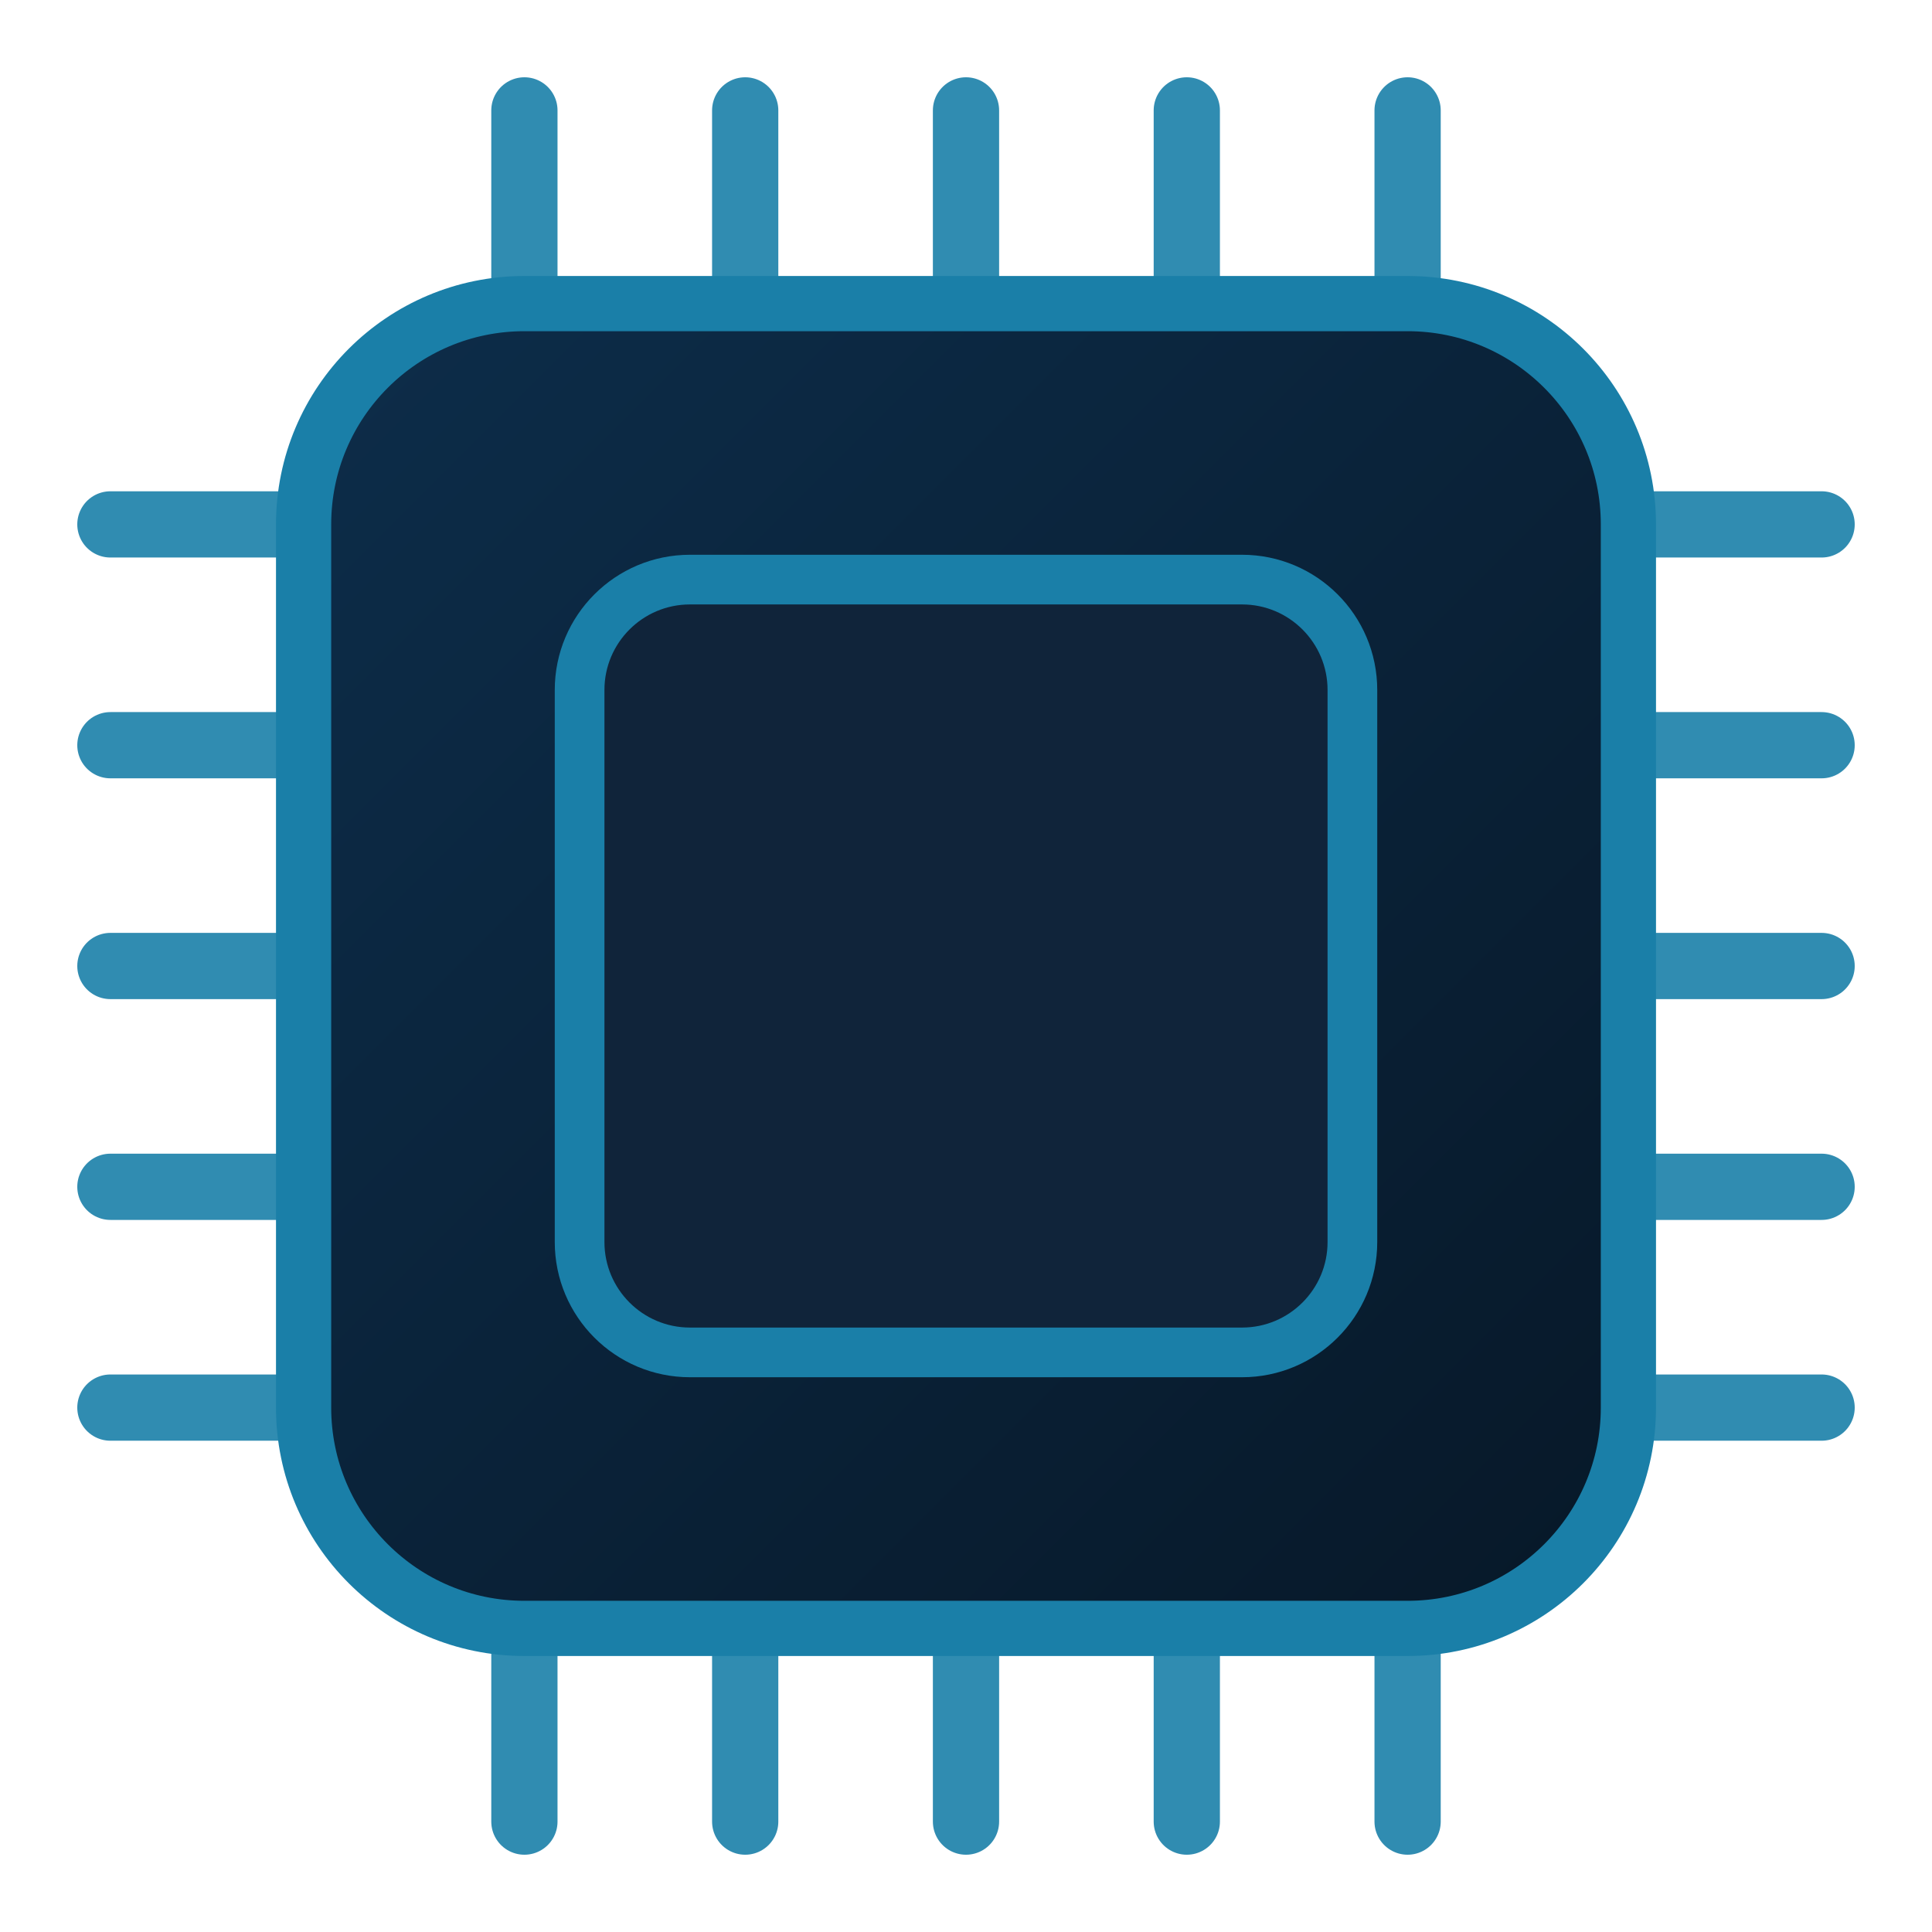
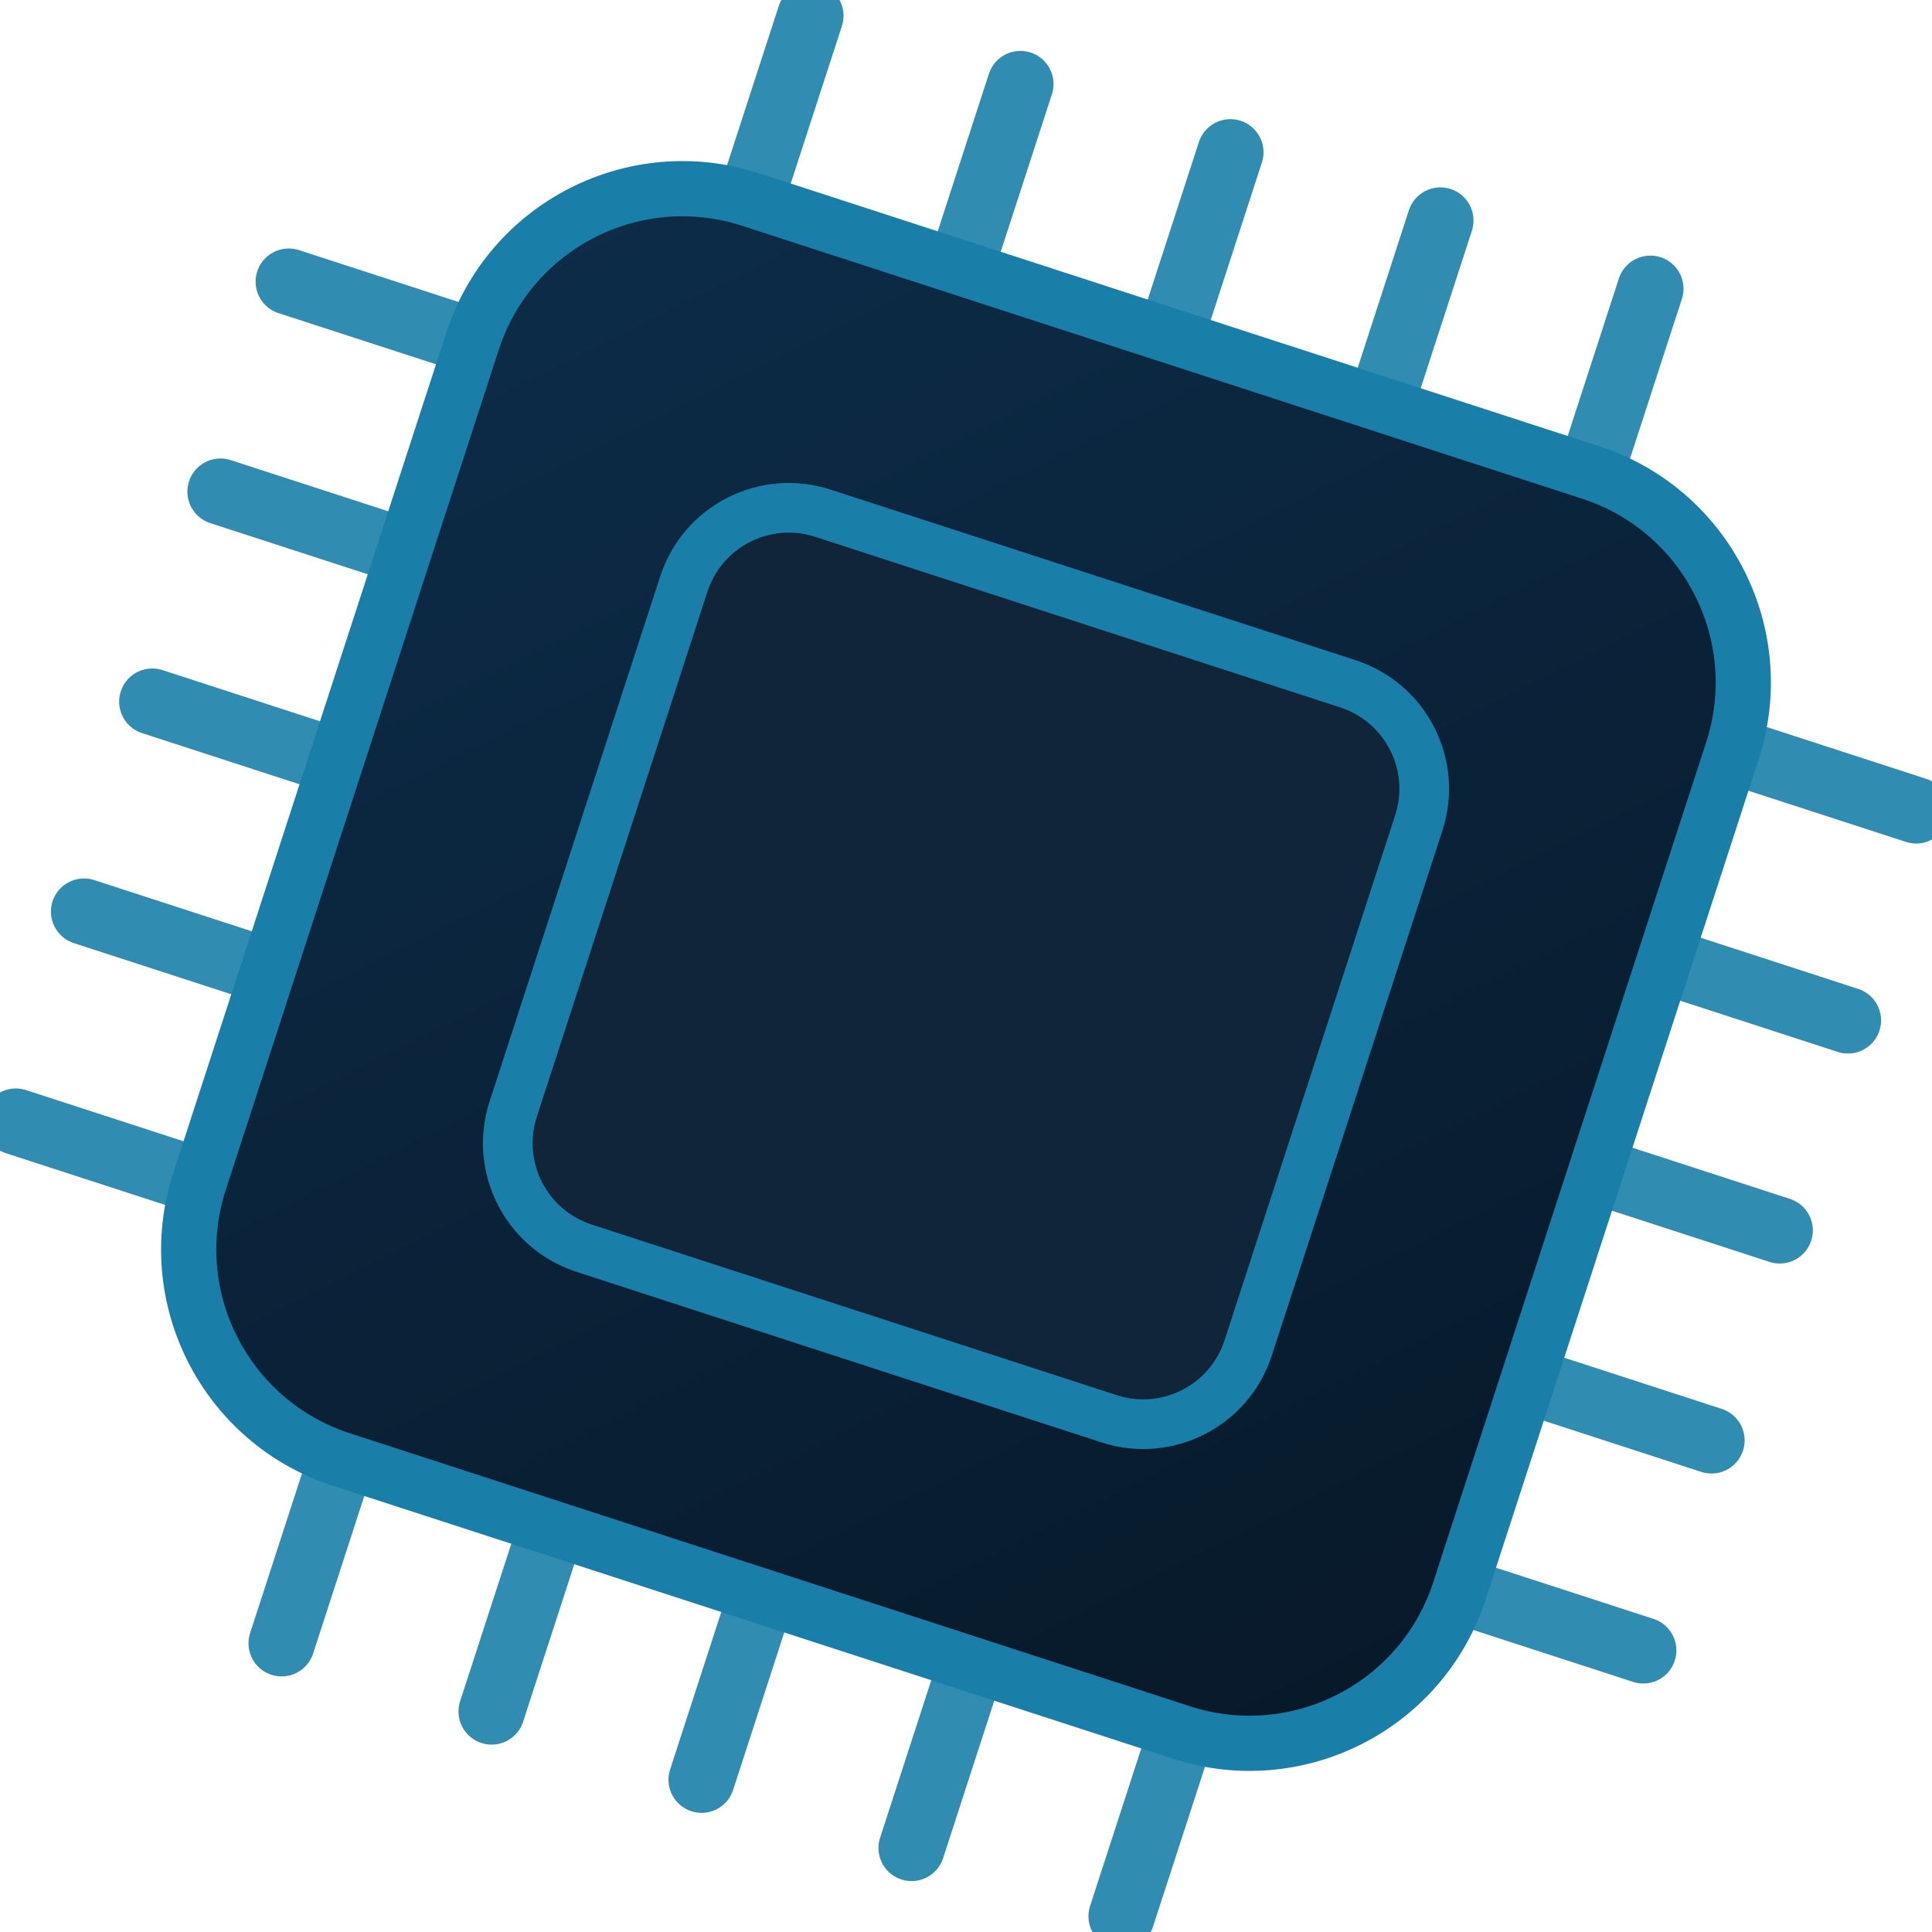
<svg xmlns="http://www.w3.org/2000/svg" viewBox="0 0 70 70">
  <defs>
    <linearGradient id="body" x1="0%" y1="0%" x2="100%" y2="100%">
      <stop offset="0%" stop-color="#0d2d4a" />
      <stop offset="100%" stop-color="#071828" />
    </linearGradient>
  </defs>
-   <g stroke="#1a7fa8" stroke-width="2.4" stroke-linecap="round" opacity="0.9" fill="none">
-     <line x1="19" y1="11" x2="19" y2="4" />
-     <line x1="27" y1="11" x2="27" y2="4" />
-     <line x1="35" y1="11" x2="35" y2="4" />
-     <line x1="43" y1="11" x2="43" y2="4" />
-     <line x1="51" y1="11" x2="51" y2="4" />
-     <line x1="19" y1="59" x2="19" y2="66" />
-     <line x1="27" y1="59" x2="27" y2="66" />xx
-     <line x1="35" y1="59" x2="35" y2="66" />
-     <line x1="43" y1="59" x2="43" y2="66" />
-     <line x1="51" y1="59" x2="51" y2="66" />
-     <line x1="11" y1="19" x2="4" y2="19" />
-     <line x1="11" y1="27" x2="4" y2="27" />
-     <line x1="11" y1="35" x2="4" y2="35" />
-     <line x1="11" y1="43" x2="4" y2="43" />
-     <line x1="11" y1="51" x2="4" y2="51" />
-     <line x1="59" y1="19" x2="66" y2="19" />
-     <line x1="59" y1="27" x2="66" y2="27" />
-     <line x1="59" y1="35" x2="66" y2="35" />
-     <line x1="59" y1="43" x2="66" y2="43" />
-     <line x1="59" y1="51" x2="66" y2="51" />
+   <g transform="rotate(18 35 35)">
+     <g stroke="#1a7fa8" stroke-width="2.4" stroke-linecap="round" opacity="0.9" fill="none">
+       <line x1="19" y1="11" x2="19" y2="4" />
+       <line x1="27" y1="11" x2="27" y2="4" />
+       <line x1="35" y1="11" x2="35" y2="4" />
+       <line x1="43" y1="11" x2="43" y2="4" />
+       <line x1="51" y1="11" x2="51" y2="4" />
+       <line x1="19" y1="59" x2="19" y2="66" />
+       <line x1="27" y1="59" x2="27" y2="66" />
+       <line x1="35" y1="59" x2="35" y2="66" />
+       <line x1="43" y1="59" x2="43" y2="66" />
+       <line x1="51" y1="59" x2="51" y2="66" />
+       <line x1="11" y1="19" x2="4" y2="19" />
+       <line x1="11" y1="27" x2="4" y2="27" />
+       <line x1="11" y1="35" x2="4" y2="35" />
+       <line x1="11" y1="43" x2="4" y2="43" />
+       <line x1="11" y1="51" x2="4" y2="51" />
+       <line x1="59" y1="19" x2="66" y2="19" />
+       <line x1="59" y1="27" x2="66" y2="27" />
+       <line x1="59" y1="35" x2="66" y2="35" />
+       <line x1="59" y1="43" x2="66" y2="43" />
+       <line x1="59" y1="51" x2="66" y2="51" />
+     </g>
+     <rect x="11" y="11" width="48" height="48" rx="8" fill="url(#body)" stroke="#1a7fa8" stroke-width="2" />
+     <rect x="21" y="21" width="28" height="28" rx="4" fill="#10243a" stroke="#1a7fa8" stroke-width="1.8" />
  </g>
-   <rect x="11" y="11" width="48" height="48" rx="8" fill="url(#body)" stroke="#1a7fa8" stroke-width="2" />
-   <rect x="21" y="21" width="28" height="28" rx="4" fill="#10243a" stroke="#1a7fa8" stroke-width="1.8" />
</svg>
